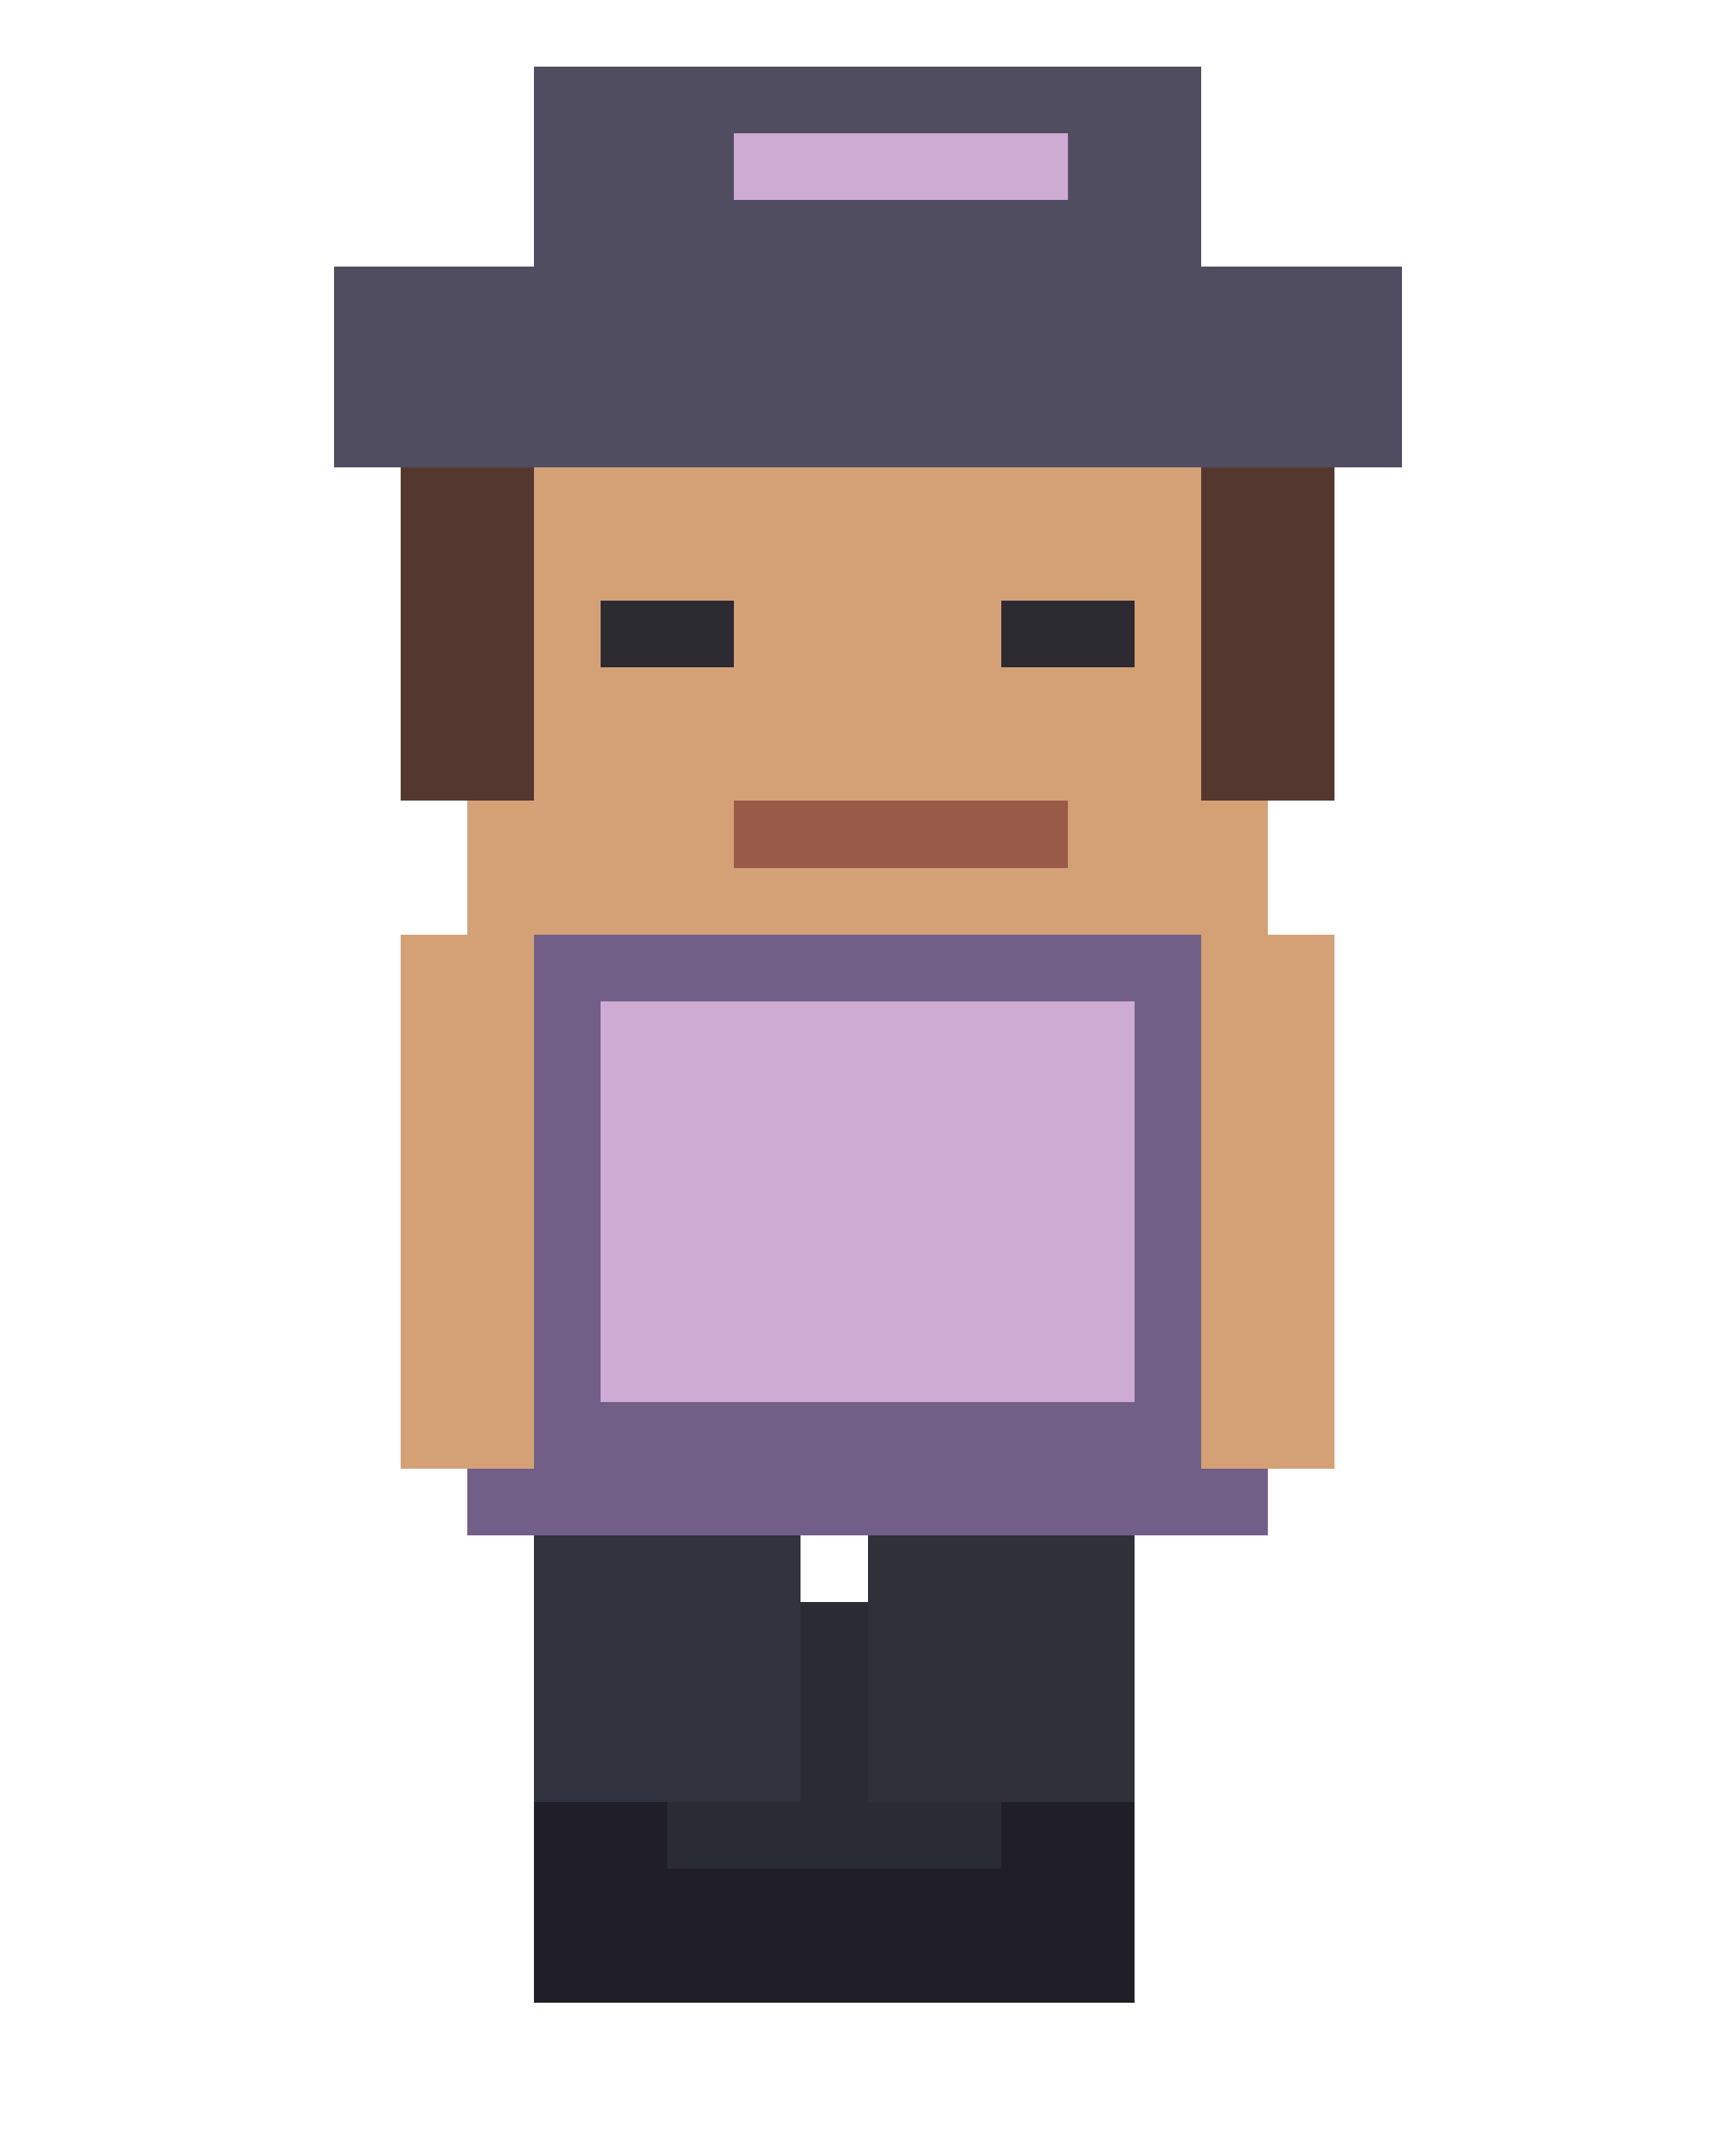
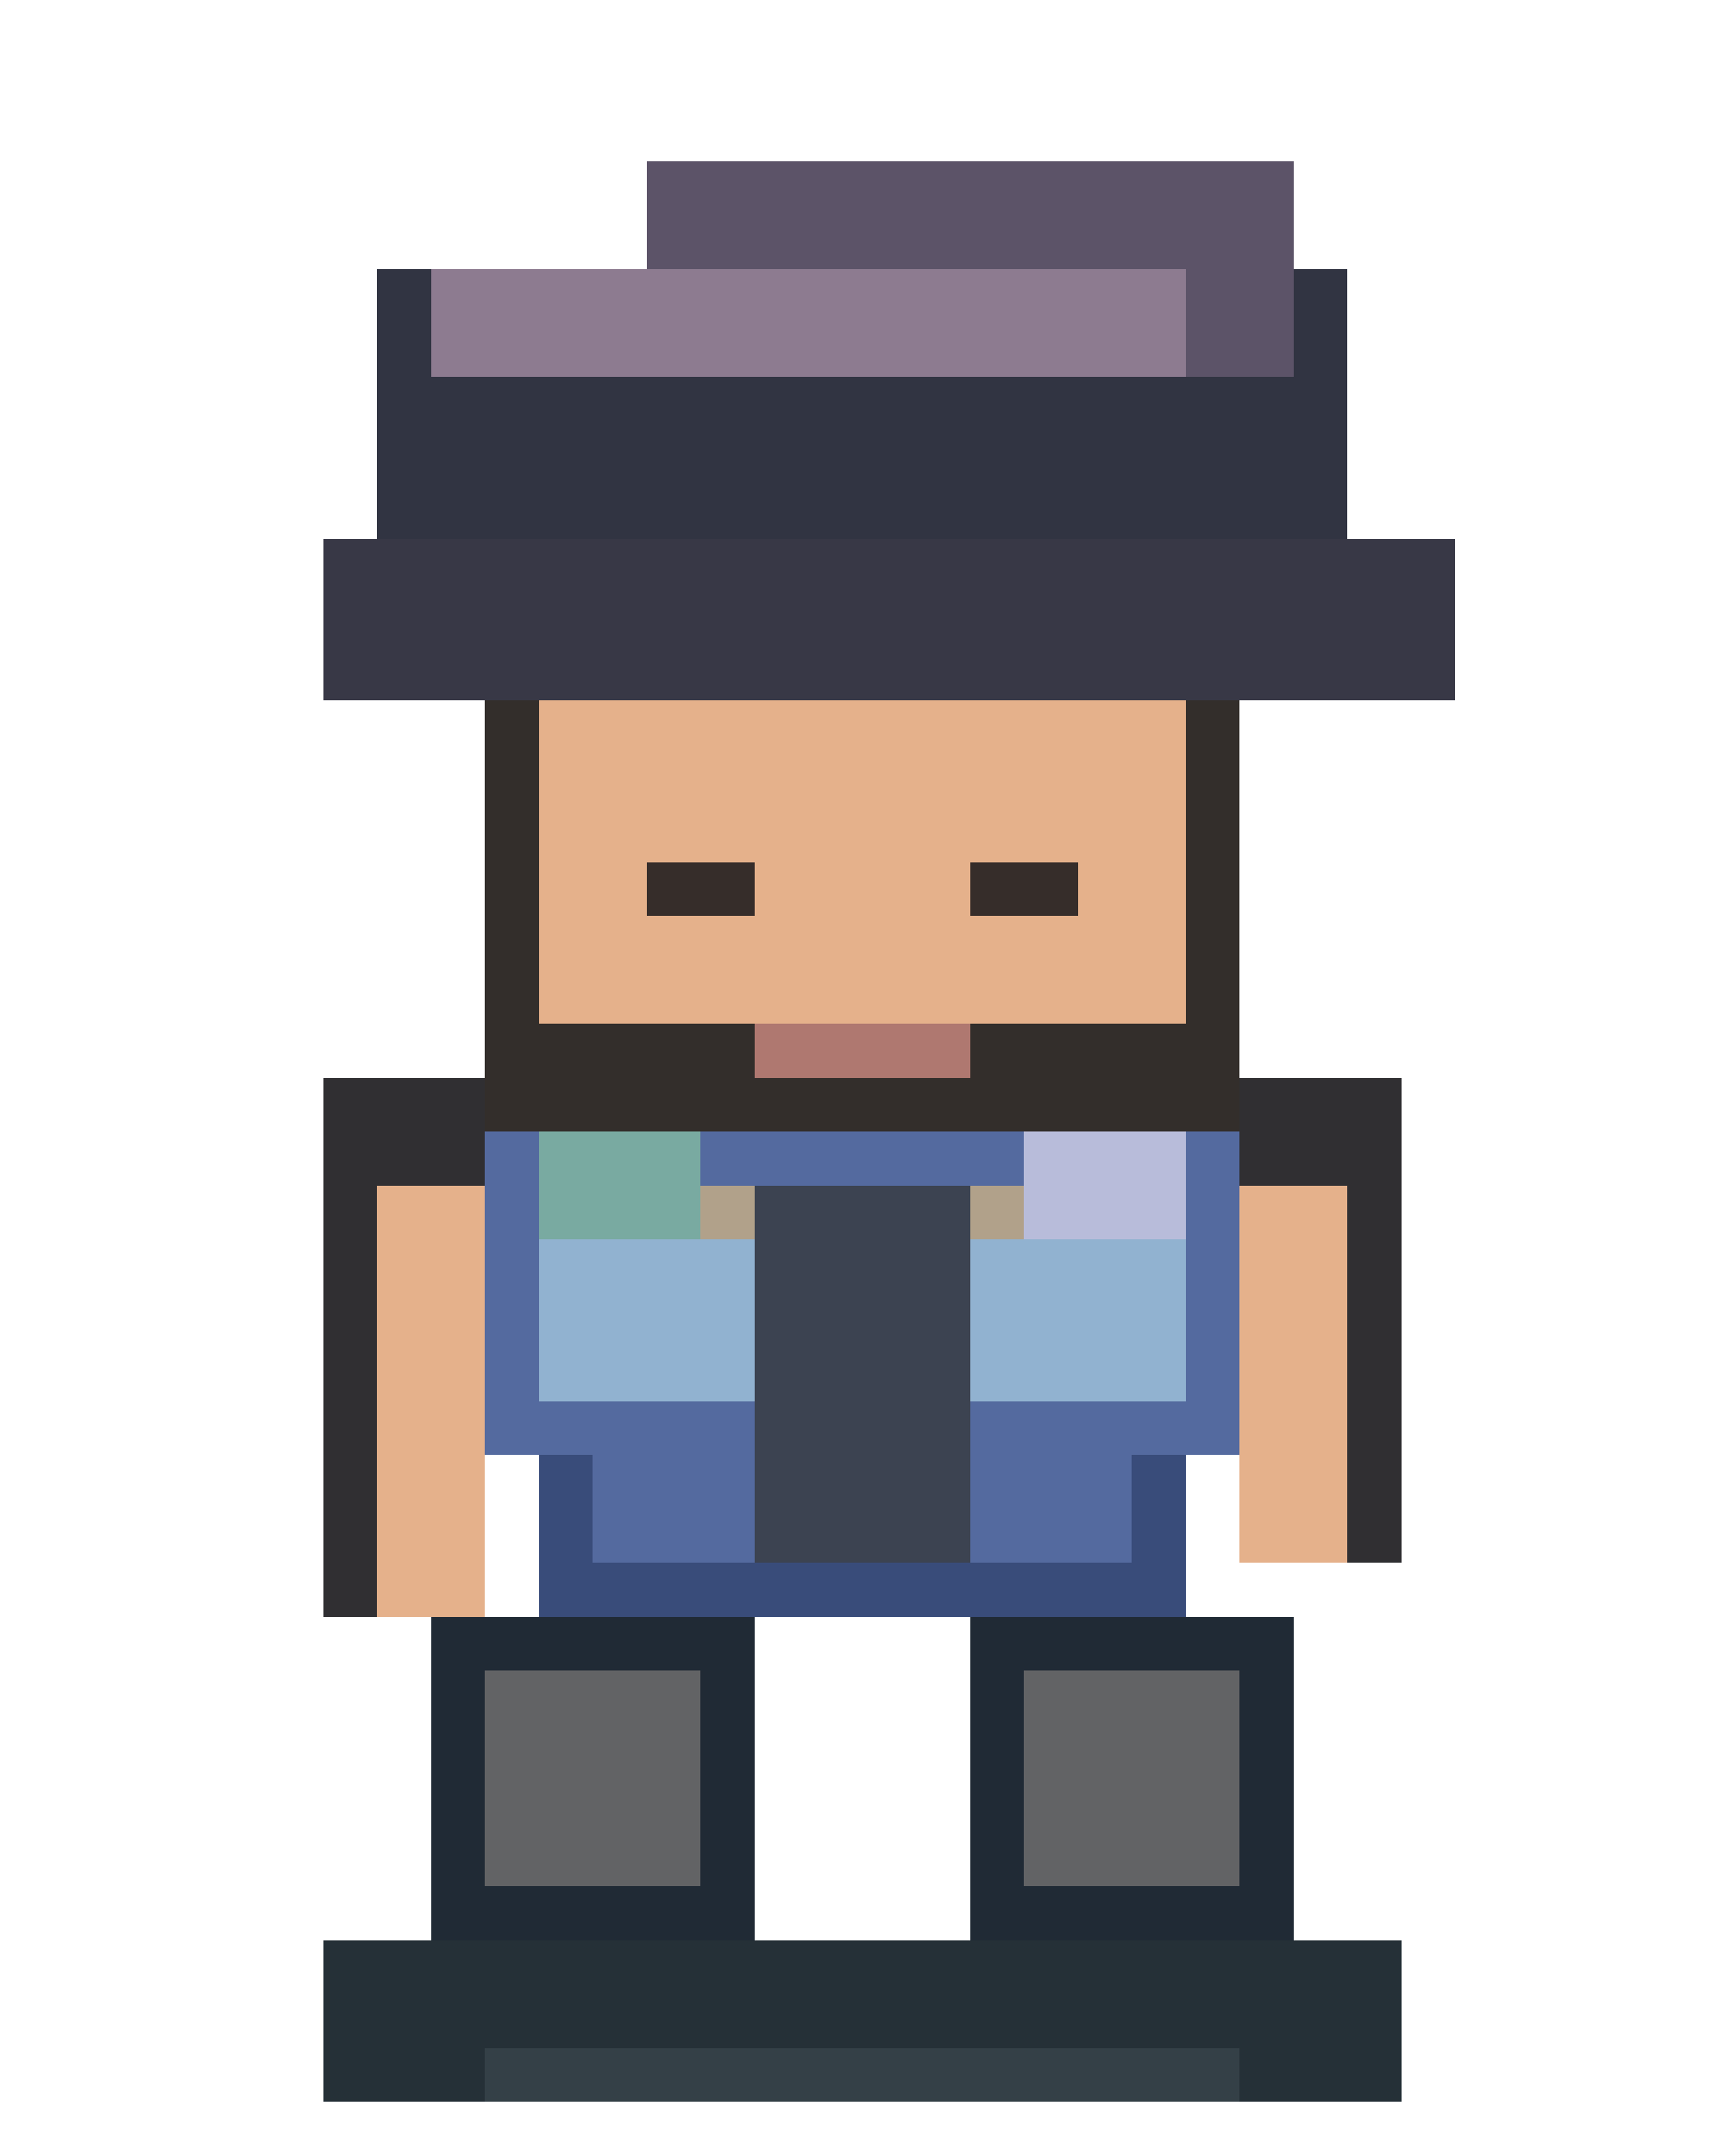
- <svg xmlns="http://www.w3.org/2000/svg" width="26" height="32" viewBox="0 0 26 32" shape-rendering="crispEdges">
-   <rect x="8" y="27" width="9" height="3" fill="#201f27" />
-   <rect x="10" y="24" width="5" height="4" fill="#2a2c34" />
-   <rect x="8" y="21" width="4" height="6" fill="#30323d" />
-   <rect x="13" y="21" width="4" height="6" fill="#2f3038" />
-   <rect x="7" y="13" width="12" height="10" fill="#715f87" />
-   <rect x="9" y="15" width="8" height="6" fill="#ceabd2" />
-   <rect x="6" y="14" width="2" height="8" fill="#d4a177" />
-   <rect x="18" y="14" width="2" height="8" fill="#d4a177" />
-   <rect x="7" y="5" width="12" height="9" fill="#d4a177" />
-   <rect x="6" y="6" width="2" height="6" fill="#54382f" />
-   <rect x="18" y="6" width="2" height="6" fill="#54382f" />
-   <rect x="8" y="3" width="10" height="4" fill="#54382f" />
-   <rect x="10" y="1" width="6" height="3" fill="#54382f" />
-   <rect x="9" y="9" width="2" height="1" fill="#2b2b31" />
-   <rect x="15" y="9" width="2" height="1" fill="#2b2b31" />
-   <rect x="11" y="12" width="5" height="1" fill="#995b48" />
-   <rect x="5" y="4" width="16" height="3" fill="#514d61" />
-   <rect x="8" y="1" width="10" height="4" fill="#514d61" />
-   <rect x="11" y="2" width="5" height="1" fill="#ceabd2" />
+ <svg xmlns="http://www.w3.org/2000/svg" width="32" height="40" viewBox="0 0 32 40" shape-rendering="crispEdges">
+   <rect x="0" y="0" width="32" height="40" fill="none" />
+   <rect x="6" y="36" width="20" height="3" fill="#253037" />
+   <rect x="9" y="38" width="14" height="1" fill="#344047" />
+   <rect x="8" y="30" width="6" height="6" fill="#202a35" />
+   <rect x="18" y="30" width="6" height="6" fill="#202a35" />
+   <rect x="9" y="31" width="4" height="4" fill="#626365" />
+   <rect x="19" y="31" width="4" height="4" fill="#626365" />
+   <rect x="10" y="18" width="12" height="12" fill="#394c7a" />
+   <rect x="8" y="20" width="16" height="7" fill="#546a9f" />
+   <rect x="12" y="22" width="8" height="7" fill="#b1a18a" />
+   <rect x="6" y="20" width="3" height="10" fill="#302f32" />
+   <rect x="7" y="22" width="2" height="8" fill="#e5b18b" />
+   <rect x="23" y="20" width="3" height="9" fill="#302f32" />
+   <rect x="23" y="22" width="2" height="7" fill="#e5b18b" />
+   <rect x="10" y="20" width="3" height="4" fill="#79aaa1" />
+   <rect x="19" y="20" width="3" height="4" fill="#b8bcda" />
+   <rect x="11" y="26" width="10" height="3" fill="#546a9f" />
+   <rect x="9" y="10" width="14" height="11" fill="#332e2b" />
+   <rect x="10" y="10" width="12" height="9" fill="#e5b18b" />
+   <rect x="12" y="16" width="2" height="1" fill="#362d2a" />
+   <rect x="18" y="16" width="2" height="1" fill="#362d2a" />
+   <rect x="14" y="19" width="4" height="1" fill="#af7870" />
+   <rect x="7" y="5" width="18" height="8" fill="#313442" />
+   <rect x="12" y="3" width="12" height="4" fill="#5c5368" />
+   <rect x="8" y="5" width="14" height="2" fill="#8d7b90" />
+   <rect x="6" y="10" width="21" height="3" fill="#383846" />
+   <rect x="10" y="23" width="12" height="3" fill="#91b2d0" />
+   <rect x="14" y="22" width="4" height="7" fill="#3c4351" />
</svg>
